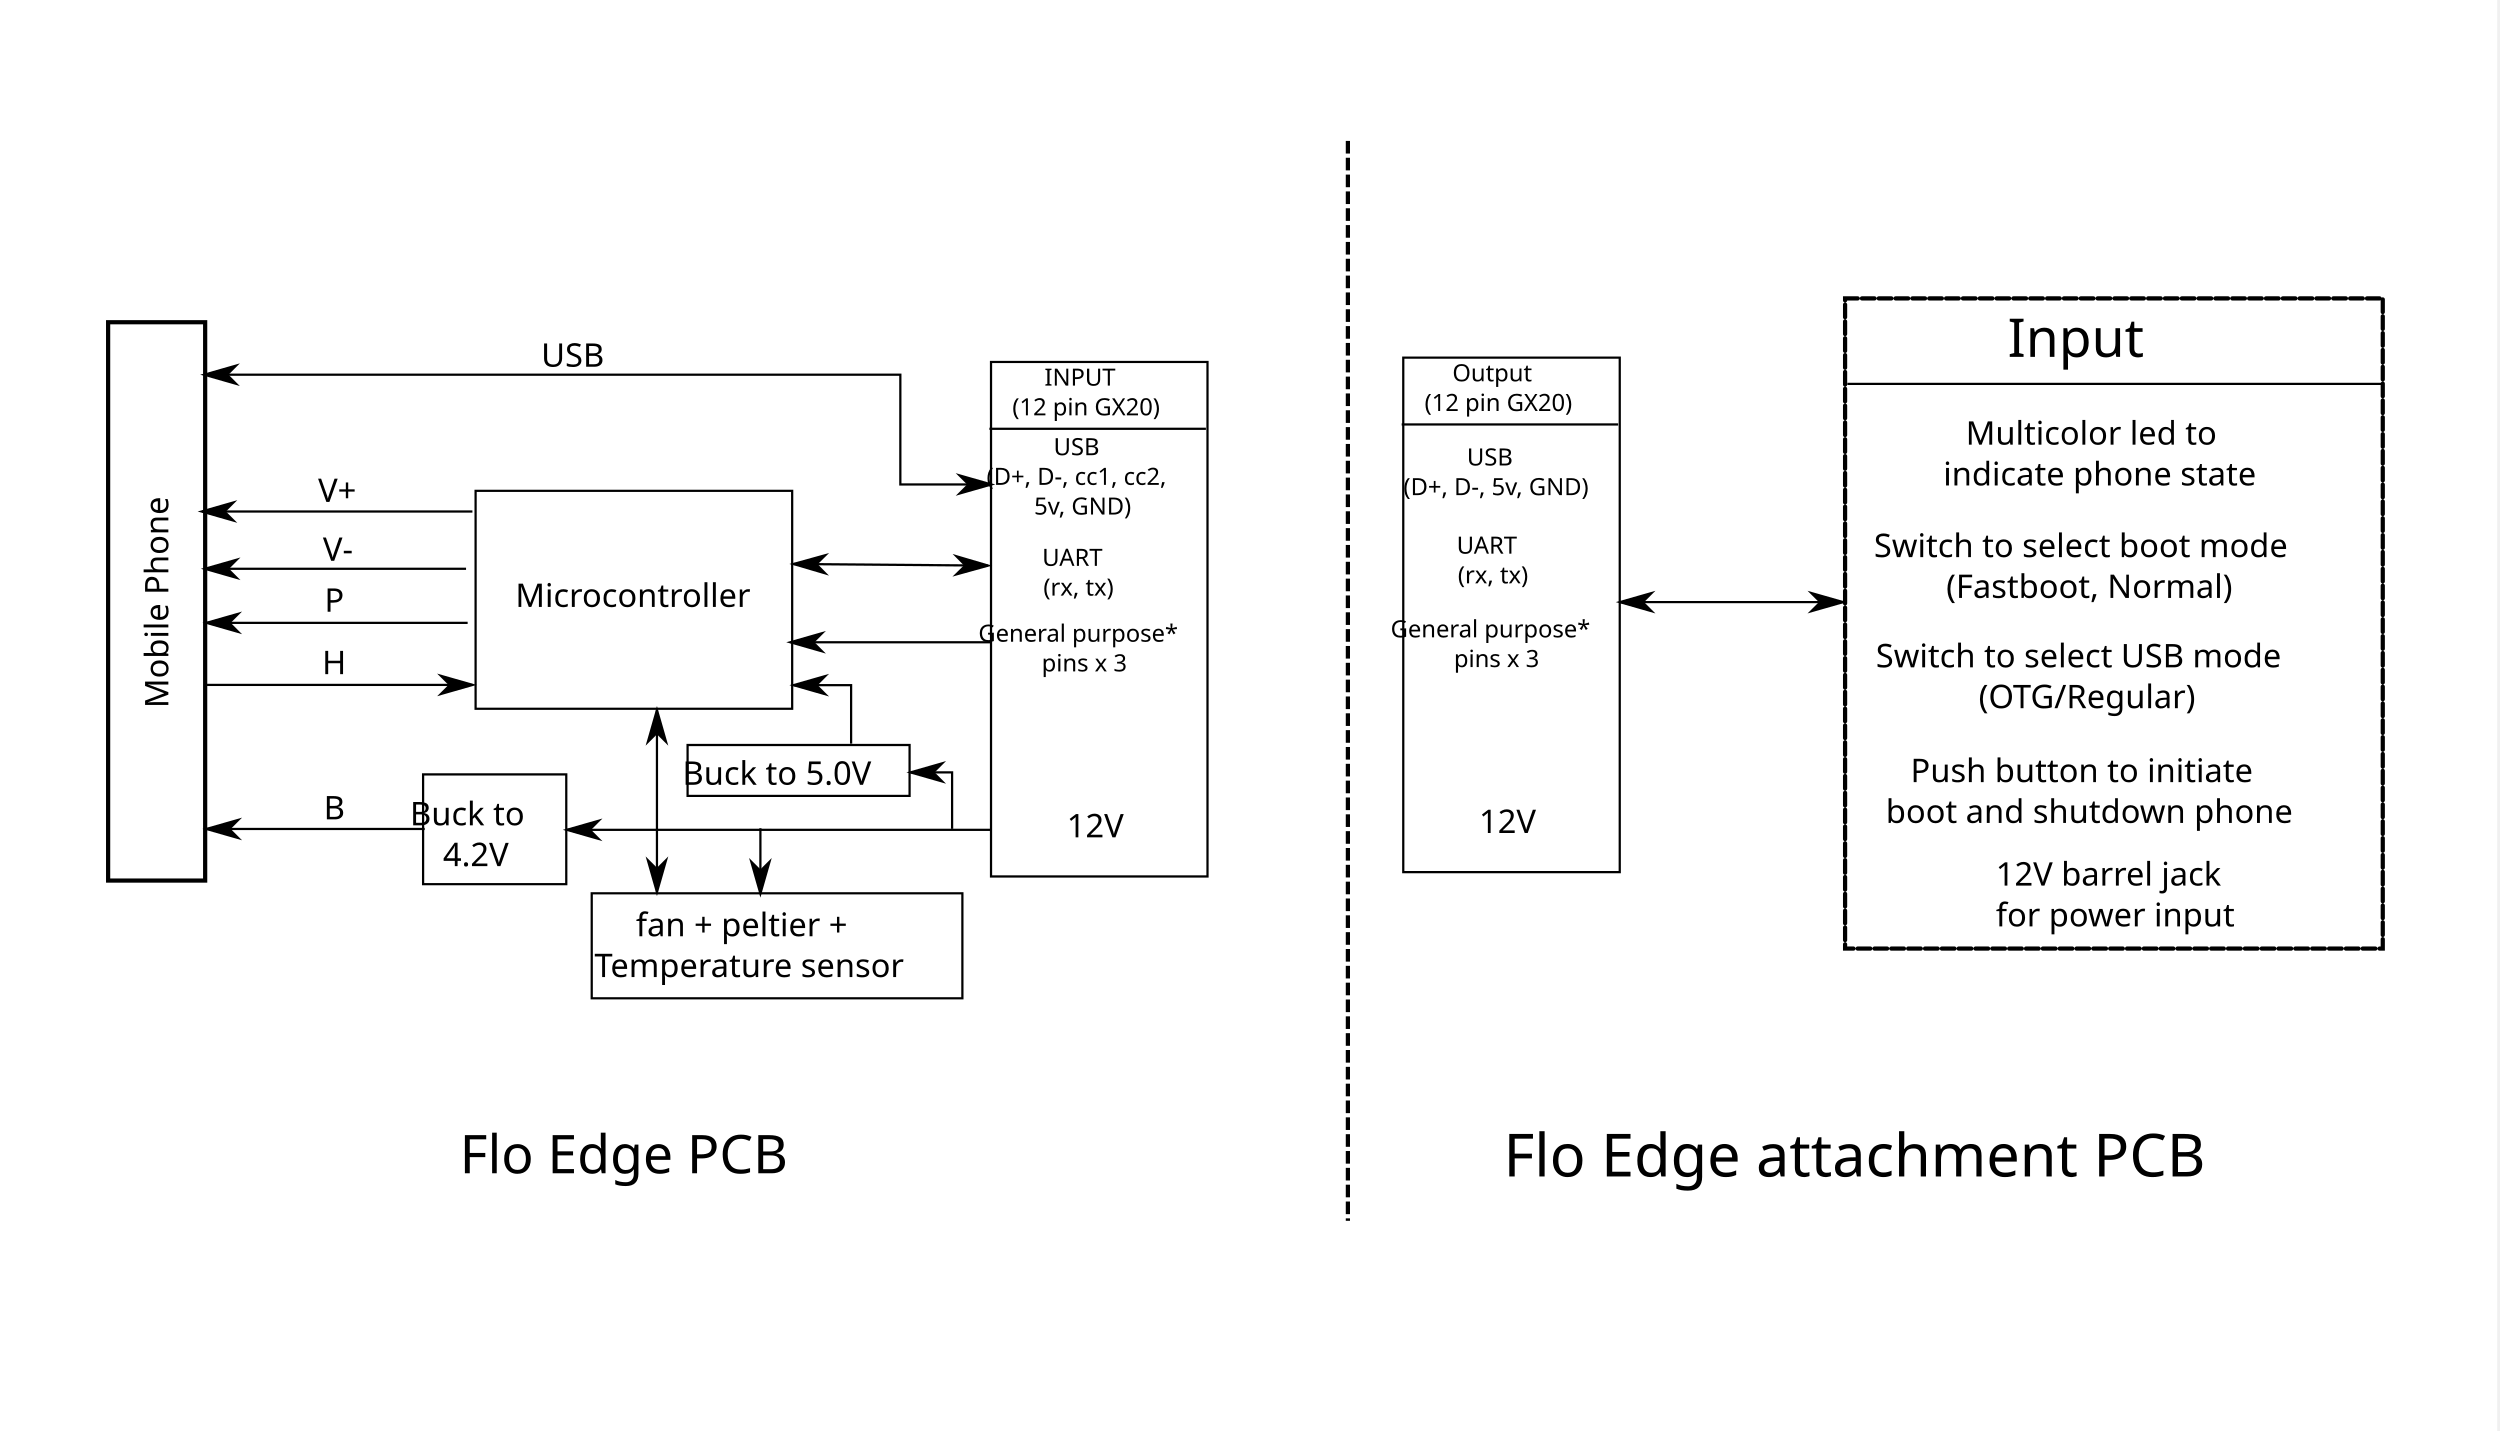
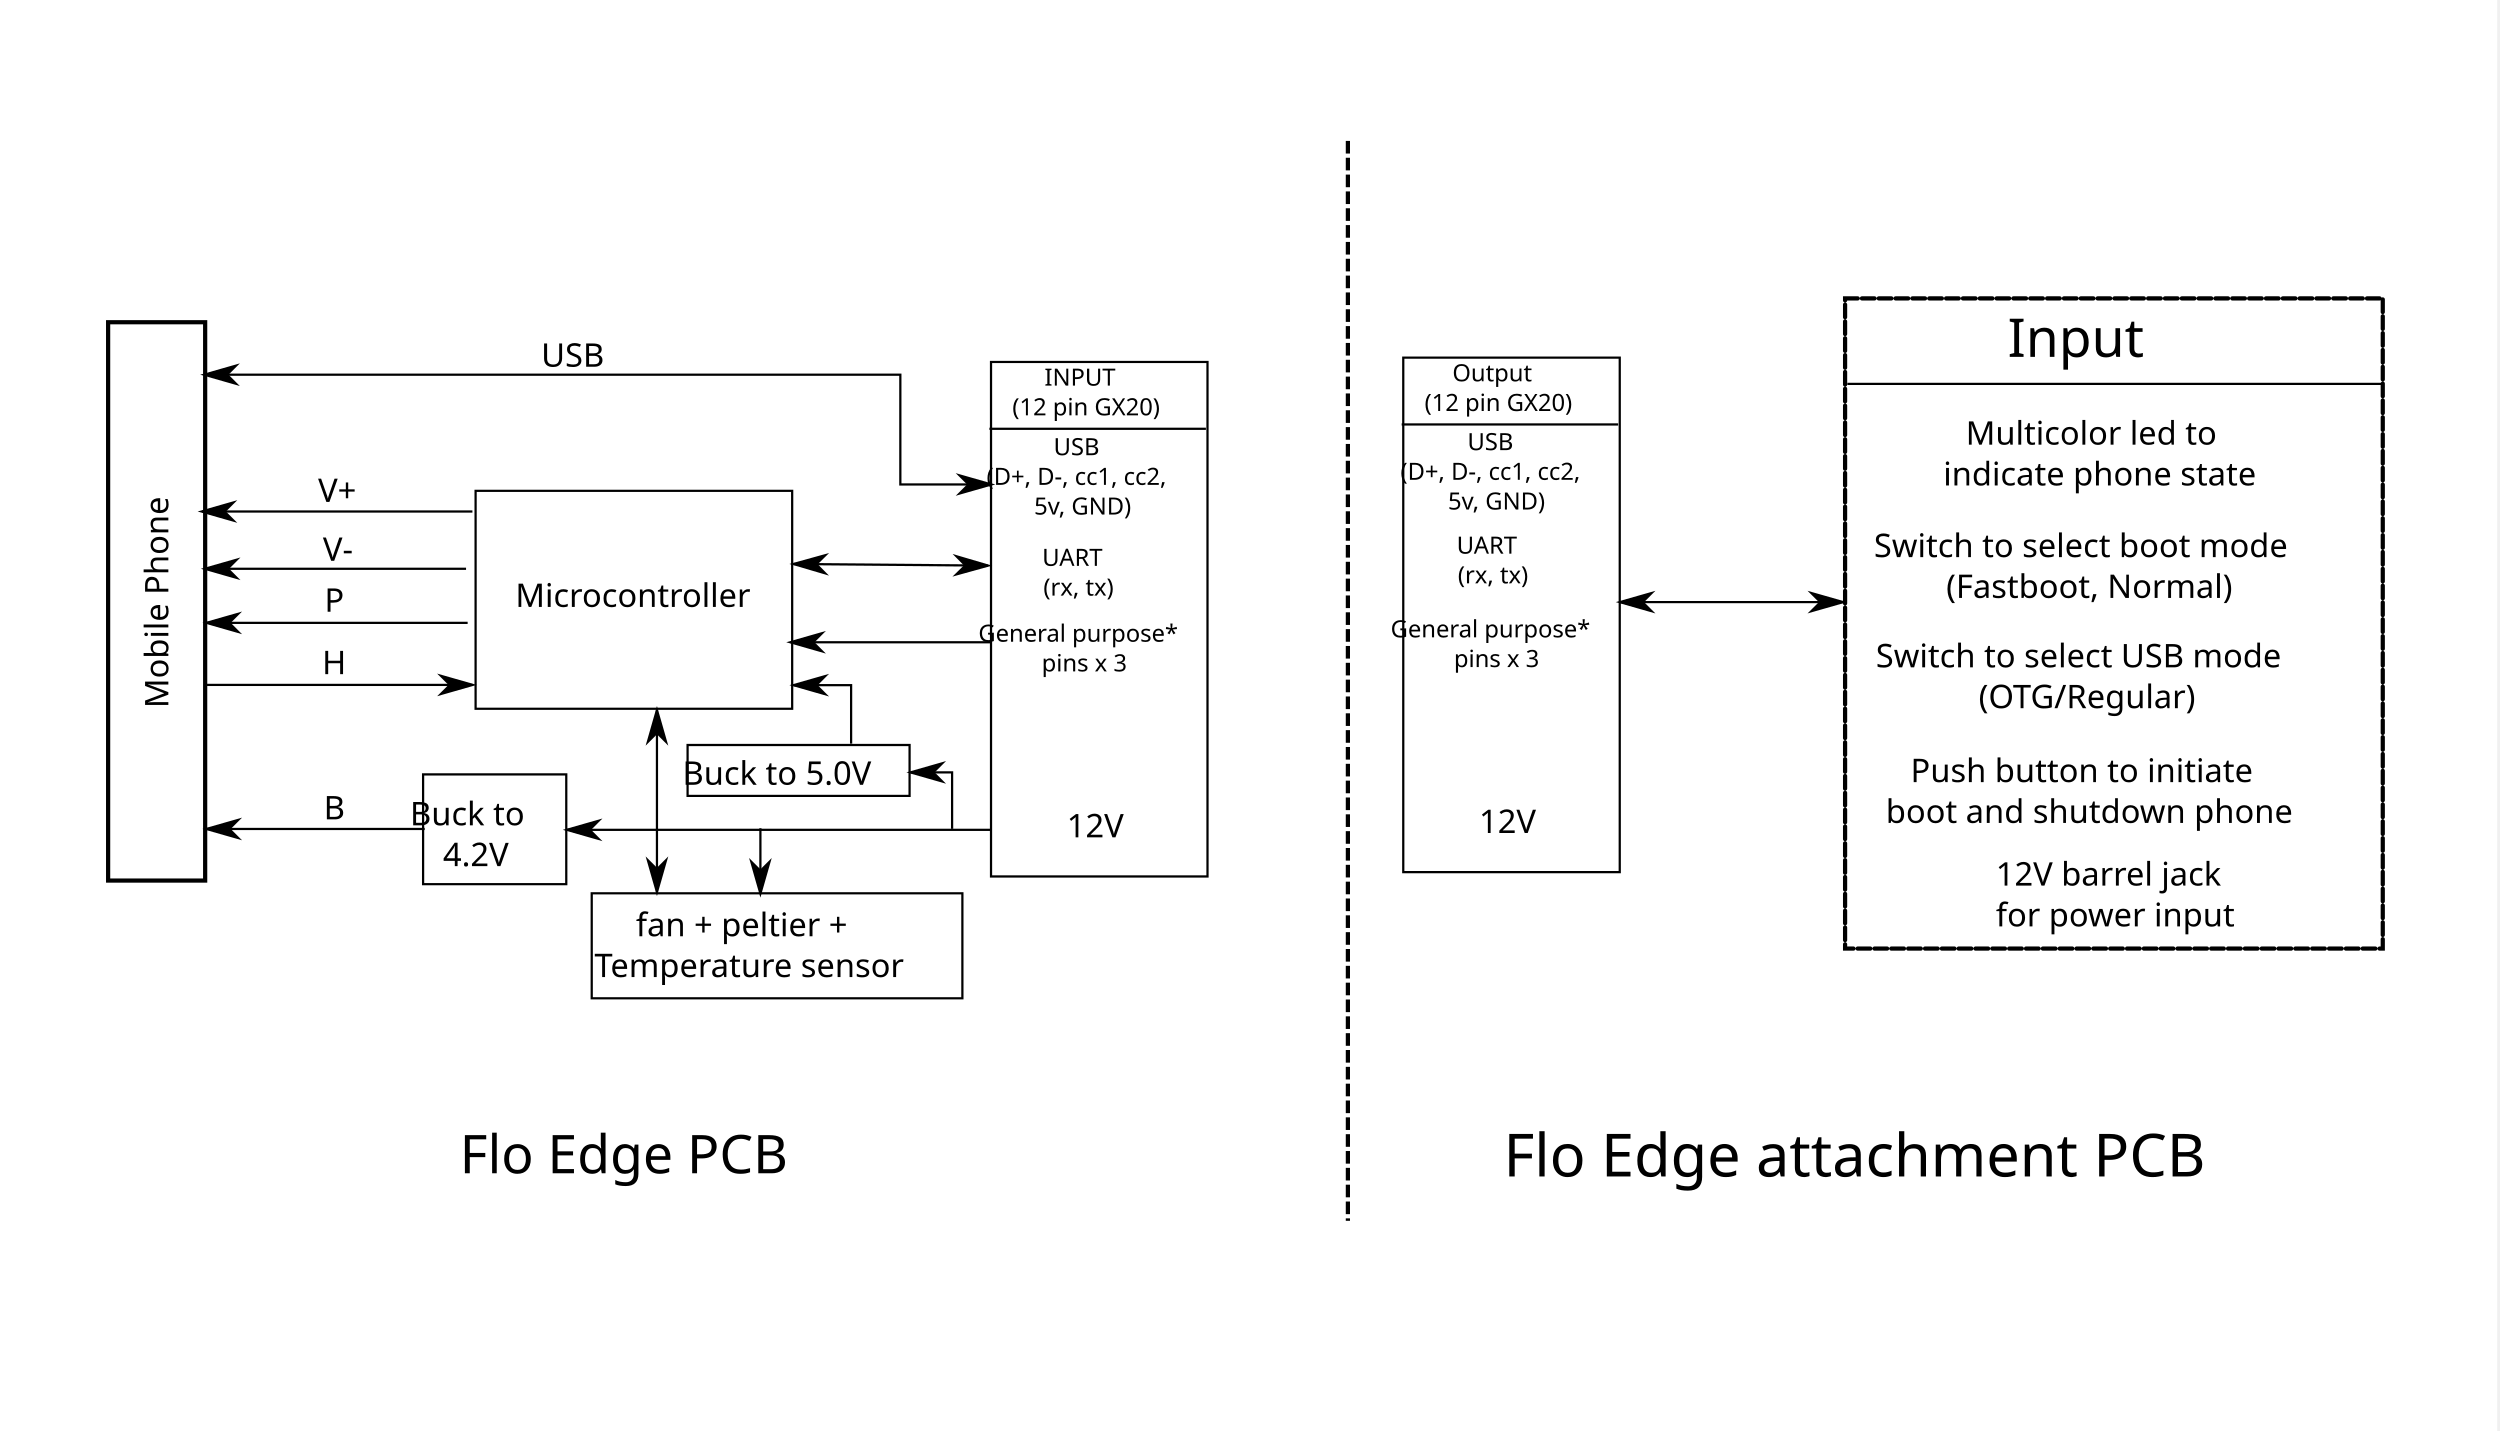
<svg xmlns="http://www.w3.org/2000/svg" width="297mm" height="170mm" viewBox="0 0 297 170" version="1.1" id="svg8">
  <defs id="defs2">
    <marker orient="auto" refY="0" refX="0" id="marker5288" style="overflow:visible">
      <path id="path5286" d="M 0,0 5,-5 -12.5,0 5,5 Z" style="fill:#000000;fill-opacity:1;fill-rule:evenodd;stroke:#000000;stroke-width:1pt;stroke-opacity:1" transform="matrix(-0.8,0,0,-0.8,-10,0)" />
    </marker>
    <marker style="overflow:visible" id="marker4830" refX="0" refY="0" orient="auto">
      <path transform="matrix(-0.8,0,0,-0.8,-10,0)" style="fill:#000000;fill-opacity:1;fill-rule:evenodd;stroke:#000000;stroke-width:1pt;stroke-opacity:1" d="M 0,0 5,-5 -12.5,0 5,5 Z" id="path4828" />
    </marker>
    <marker orient="auto" refY="0" refX="0" id="marker2820" style="overflow:visible">
      <path id="path2818" d="M 0,0 5,-5 -12.5,0 5,5 Z" style="fill:#000000;fill-opacity:1;fill-rule:evenodd;stroke:#000000;stroke-width:1pt;stroke-opacity:1" transform="matrix(-0.8,0,0,-0.8,-10,0)" />
    </marker>
    <marker style="overflow:visible" id="marker7310" refX="0" refY="0" orient="auto">
      <path transform="matrix(-0.8,0,0,-0.8,-10,0)" style="fill:#000000;fill-opacity:1;fill-rule:evenodd;stroke:#000000;stroke-width:1pt;stroke-opacity:1" d="M 0,0 5,-5 -12.5,0 5,5 Z" id="path7308" />
    </marker>
    <marker style="overflow:visible" id="marker1820" refX="0" refY="0" orient="auto">
      <path transform="matrix(-0.8,0,0,-0.8,-10,0)" style="fill:#000000;fill-opacity:1;fill-rule:evenodd;stroke:#000000;stroke-width:1pt;stroke-opacity:1" d="M 0,0 5,-5 -12.5,0 5,5 Z" id="path1818" />
    </marker>
    <marker style="overflow:visible" id="marker1642" refX="0" refY="0" orient="auto">
      <path transform="matrix(-0.8,0,0,-0.8,-10,0)" style="fill:#000000;fill-opacity:1;fill-rule:evenodd;stroke:#000000;stroke-width:1pt;stroke-opacity:1" d="M 0,0 5,-5 -12.5,0 5,5 Z" id="path1640" />
    </marker>
    <marker orient="auto" refY="0" refX="0" id="marker1464" style="overflow:visible">
      <path id="path1204" d="M 0,0 5,-5 -12.5,0 5,5 Z" style="fill:#000000;fill-opacity:1;fill-rule:evenodd;stroke:#000000;stroke-width:1pt;stroke-opacity:1" transform="matrix(-0.8,0,0,-0.8,-10,0)" />
    </marker>
    <marker style="overflow:visible" id="marker13485" refX="0" refY="0" orient="auto">
      <path transform="matrix(-0.8,0,0,-0.8,-10,0)" style="fill:#000000;fill-opacity:1;fill-rule:evenodd;stroke:#000000;stroke-width:1pt;stroke-opacity:1" d="M 0,0 5,-5 -12.5,0 5,5 Z" id="path13483" />
    </marker>
    <marker orient="auto" refY="0" refX="0" id="marker8272" style="overflow:visible">
      <path id="path8270" d="M 0,0 5,-5 -12.5,0 5,5 Z" style="fill:#000000;fill-opacity:1;fill-rule:evenodd;stroke:#000000;stroke-width:1pt;stroke-opacity:1" transform="matrix(0.8,0,0,0.8,10,0)" />
    </marker>
    <marker orient="auto" refY="0" refX="0" id="marker7032" style="overflow:visible">
      <path id="path7030" d="M 0,0 5,-5 -12.5,0 5,5 Z" style="fill:#000000;fill-opacity:1;fill-rule:evenodd;stroke:#000000;stroke-width:1pt;stroke-opacity:1" transform="matrix(-0.8,0,0,-0.8,-10,0)" />
    </marker>
    <marker style="overflow:visible" id="marker6848" refX="0" refY="0" orient="auto">
      <path transform="matrix(0.8,0,0,0.8,10,0)" style="fill:#000000;fill-opacity:1;fill-rule:evenodd;stroke:#000000;stroke-width:1pt;stroke-opacity:1" d="M 0,0 5,-5 -12.5,0 5,5 Z" id="path6846" />
    </marker>
    <marker style="overflow:visible" id="marker4317" refX="0" refY="0" orient="auto">
      <path transform="matrix(0.8,0,0,0.8,10,0)" style="fill:#000000;fill-opacity:1;fill-rule:evenodd;stroke:#000000;stroke-width:1pt;stroke-opacity:1" d="M 0,0 5,-5 -12.5,0 5,5 Z" id="path4315" />
    </marker>
    <marker orient="auto" refY="0" refX="0" id="marker4023" style="overflow:visible">
      <path id="path4021" d="M 0,0 5,-5 -12.5,0 5,5 Z" style="fill:#000000;fill-opacity:1;fill-rule:evenodd;stroke:#000000;stroke-width:1pt;stroke-opacity:1" transform="matrix(-0.8,0,0,-0.8,-10,0)" />
    </marker>
    <marker orient="auto" refY="0" refX="0" id="marker2481" style="overflow:visible">
      <path id="path2479" d="M 0,0 5,-5 -12.5,0 5,5 Z" style="fill:#000000;fill-opacity:1;fill-rule:evenodd;stroke:#000000;stroke-width:1pt;stroke-opacity:1" transform="matrix(-0.8,0,0,-0.8,-10,0)" />
    </marker>
    <marker style="overflow:visible" id="marker2369" refX="0" refY="0" orient="auto">
      <path transform="matrix(0.8,0,0,0.8,10,0)" style="fill:#000000;fill-opacity:1;fill-rule:evenodd;stroke:#000000;stroke-width:1pt;stroke-opacity:1" d="M 0,0 5,-5 -12.5,0 5,5 Z" id="path2367" />
    </marker>
    <marker orient="auto" refY="0" refX="0" id="marker1657" style="overflow:visible">
      <path id="path1655" d="M 0,0 5,-5 -12.5,0 5,5 Z" style="fill:#000000;fill-opacity:1;fill-rule:evenodd;stroke:#000000;stroke-width:1pt;stroke-opacity:1" transform="matrix(-0.8,0,0,-0.8,-10,0)" />
    </marker>
    <marker style="overflow:visible" id="marker1573" refX="0" refY="0" orient="auto">
      <path transform="matrix(-0.8,0,0,-0.8,-10,0)" style="fill:#000000;fill-opacity:1;fill-rule:evenodd;stroke:#000000;stroke-width:1pt;stroke-opacity:1" d="M 0,0 5,-5 -12.5,0 5,5 Z" id="path1571" />
    </marker>
    <marker orient="auto" refY="0" refX="0" id="marker1497" style="overflow:visible">
      <path id="path1495" d="M 0,0 5,-5 -12.5,0 5,5 Z" style="fill:#000000;fill-opacity:1;fill-rule:evenodd;stroke:#000000;stroke-width:1pt;stroke-opacity:1" transform="matrix(0.8,0,0,0.8,10,0)" />
    </marker>
    <marker orient="auto" refY="0" refX="0" id="marker1409" style="overflow:visible">
      <path id="path1407" d="M 0,0 5,-5 -12.5,0 5,5 Z" style="fill:#000000;fill-opacity:1;fill-rule:evenodd;stroke:#000000;stroke-width:1pt;stroke-opacity:1" transform="matrix(-0.8,0,0,-0.8,-10,0)" />
    </marker>
    <marker style="overflow:visible" id="marker1347" refX="0" refY="0" orient="auto">
      <path transform="matrix(0.8,0,0,0.8,10,0)" style="fill:#000000;fill-opacity:1;fill-rule:evenodd;stroke:#000000;stroke-width:1pt;stroke-opacity:1" d="M 0,0 5,-5 -12.5,0 5,5 Z" id="path1345" />
    </marker>
    <marker orient="auto" refY="0" refX="0" id="marker1295" style="overflow:visible">
      <path id="path1293" d="M 0,0 5,-5 -12.5,0 5,5 Z" style="fill:#000000;fill-opacity:1;fill-rule:evenodd;stroke:#000000;stroke-width:1pt;stroke-opacity:1" transform="matrix(0.8,0,0,0.8,10,0)" />
    </marker>
    <marker style="overflow:visible" id="marker1249" refX="0" refY="0" orient="auto">
      <path transform="matrix(0.8,0,0,0.8,10,0)" style="fill:#000000;fill-opacity:1;fill-rule:evenodd;stroke:#000000;stroke-width:1pt;stroke-opacity:1" d="M 0,0 5,-5 -12.5,0 5,5 Z" id="path1247" />
    </marker>
    <marker style="overflow:visible" id="marker1209" refX="0" refY="0" orient="auto">
      <path transform="matrix(-0.8,0,0,-0.8,-10,0)" style="fill:#000000;fill-opacity:1;fill-rule:evenodd;stroke:#000000;stroke-width:1pt;stroke-opacity:1" d="M 0,0 5,-5 -12.5,0 5,5 Z" id="path1207" />
    </marker>
    <marker style="overflow:visible" id="marker4317-4" refX="0" refY="0" orient="auto">
      <path transform="matrix(0.8,0,0,0.8,10,0)" style="fill:#000000;fill-opacity:1;fill-rule:evenodd;stroke:#000000;stroke-width:1pt;stroke-opacity:1" d="M 0,0 5,-5 -12.5,0 5,5 Z" id="path4315-4" />
    </marker>
    <marker style="overflow:visible" id="marker4471-9" refX="0" refY="0" orient="auto">
      <path transform="matrix(-0.8,0,0,-0.8,-10,0)" style="fill:#000000;fill-opacity:1;fill-rule:evenodd;stroke:#000000;stroke-width:1pt;stroke-opacity:1" d="M 0,0 5,-5 -12.5,0 5,5 Z" id="path4469-9" />
    </marker>
  </defs>
  <g id="layer1" transform="translate(0,-127)">
    <rect style="fill:#ffffff;fill-opacity:1;stroke:none;stroke-width:0.5;stroke-linecap:round;stroke-miterlimit:4;stroke-dasharray:1.5, 0.5;stroke-dashoffset:0;stroke-opacity:1" id="rect1309" width="296.669" height="170.518" x="0" y="126.482" />
    <text xml:space="preserve" style="font-style:normal;font-variant:normal;font-weight:normal;font-stretch:normal;font-size:3.881px;line-height:1.25;font-family:sans-serif;-inkscape-font-specification:sans-serif;letter-spacing:0px;word-spacing:0px;fill:#000000;fill-opacity:1;stroke:none;stroke-width:0.265" x="-211.117" y="20" id="text817" transform="rotate(-90)">
      <tspan id="tspan815" x="-211.117" y="20" style="font-style:normal;font-variant:normal;font-weight:normal;font-stretch:normal;font-family:sans-serif;-inkscape-font-specification:sans-serif;stroke-width:0.265">Mobile Phone</tspan>
    </text>
    <text xml:space="preserve" style="font-style:normal;font-variant:normal;font-weight:normal;font-stretch:normal;font-size:3.881px;line-height:1.25;font-family:sans-serif;-inkscape-font-specification:sans-serif;letter-spacing:0px;word-spacing:0px;fill:#000000;fill-opacity:1;stroke:none;stroke-width:0.265" x="61.226" y="199.106" id="text821">
      <tspan id="tspan819" x="61.226" y="199.106" style="font-style:normal;font-variant:normal;font-weight:normal;font-stretch:normal;font-family:sans-serif;-inkscape-font-specification:sans-serif;stroke-width:0.265">Microcontroller</tspan>
    </text>
    <text xml:space="preserve" style="font-style:normal;font-variant:normal;font-weight:normal;font-stretch:normal;font-size:3.881px;line-height:1.25;font-family:sans-serif;-inkscape-font-specification:sans-serif;text-align:center;letter-spacing:0px;word-spacing:0px;text-anchor:middle;fill:#000000;fill-opacity:1;stroke:none;stroke-width:0.265" x="59.05" y="225.048" id="text831">
      <tspan id="tspan829" x="59.05" y="225.048" style="font-style:normal;font-variant:normal;font-weight:normal;font-stretch:normal;font-family:sans-serif;-inkscape-font-specification:sans-serif;text-align:center;text-anchor:middle;stroke-width:0.265">Buck to</tspan>
      <tspan x="59.05" y="229.898" style="font-style:normal;font-variant:normal;font-weight:normal;font-stretch:normal;font-family:sans-serif;-inkscape-font-specification:sans-serif;text-align:center;text-anchor:middle;stroke-width:0.265" id="tspan833">4.2V</tspan>
    </text>
    <text xml:space="preserve" style="font-style:normal;font-variant:normal;font-weight:normal;font-stretch:normal;font-size:3.881px;line-height:1.25;font-family:sans-serif;-inkscape-font-specification:sans-serif;letter-spacing:0px;word-spacing:0px;fill:#000000;fill-opacity:1;stroke:none;stroke-width:0.265" x="64.293" y="170.569" id="text837">
      <tspan id="tspan835" x="64.293" y="170.569" style="font-style:normal;font-variant:normal;font-weight:normal;font-stretch:normal;font-family:sans-serif;-inkscape-font-specification:sans-serif;stroke-width:0.265">USB</tspan>
    </text>
    <text xml:space="preserve" style="font-style:normal;font-variant:normal;font-weight:normal;font-stretch:normal;font-size:3.881px;line-height:1.25;font-family:sans-serif;-inkscape-font-specification:sans-serif;letter-spacing:0px;word-spacing:0px;fill:#000000;fill-opacity:1;stroke:none;stroke-width:0.265" x="37.791" y="186.633" id="text841">
      <tspan id="tspan839" x="37.791" y="186.633" style="font-style:normal;font-variant:normal;font-weight:normal;font-stretch:normal;font-family:sans-serif;-inkscape-font-specification:sans-serif;stroke-width:0.265">V+</tspan>
    </text>
    <text xml:space="preserve" style="font-style:normal;font-variant:normal;font-weight:normal;font-stretch:normal;font-size:3.881px;line-height:1.25;font-family:sans-serif;-inkscape-font-specification:sans-serif;letter-spacing:0px;word-spacing:0px;fill:#000000;fill-opacity:1;stroke:none;stroke-width:0.265" x="38.358" y="193.626" id="text845">
      <tspan id="tspan843" x="38.358" y="193.626" style="font-style:normal;font-variant:normal;font-weight:normal;font-stretch:normal;font-family:sans-serif;-inkscape-font-specification:sans-serif;stroke-width:0.265">V-</tspan>
    </text>
    <text xml:space="preserve" style="font-style:normal;font-variant:normal;font-weight:normal;font-stretch:normal;font-size:3.881px;line-height:1.25;font-family:sans-serif;-inkscape-font-specification:sans-serif;letter-spacing:0px;word-spacing:0px;fill:#000000;fill-opacity:1;stroke:none;stroke-width:0.265" x="38.547" y="199.673" id="text849">
      <tspan id="tspan847" x="38.547" y="199.673" style="font-style:normal;font-variant:normal;font-weight:normal;font-stretch:normal;font-family:sans-serif;-inkscape-font-specification:sans-serif;stroke-width:0.265">P</tspan>
    </text>
    <text xml:space="preserve" style="font-style:normal;font-variant:normal;font-weight:normal;font-stretch:normal;font-size:3.881px;line-height:1.25;font-family:sans-serif;-inkscape-font-specification:sans-serif;letter-spacing:0px;word-spacing:0px;fill:#000000;fill-opacity:1;stroke:none;stroke-width:0.265" x="38.27" y="207.09" id="text853">
      <tspan id="tspan851" x="38.27" y="207.09" style="font-style:normal;font-variant:normal;font-weight:normal;font-stretch:normal;font-family:sans-serif;-inkscape-font-specification:sans-serif;stroke-width:0.265">H</tspan>
    </text>
    <text xml:space="preserve" style="font-style:normal;font-variant:normal;font-weight:normal;font-stretch:normal;font-size:3.881px;line-height:1.25;font-family:sans-serif;-inkscape-font-specification:sans-serif;letter-spacing:0px;word-spacing:0px;fill:#000000;fill-opacity:1;stroke:none;stroke-width:0.265" x="38.457" y="224.338" id="text857">
      <tspan id="tspan855" x="38.457" y="224.338" style="font-style:normal;font-variant:normal;font-weight:normal;font-stretch:normal;font-family:sans-serif;-inkscape-font-specification:sans-serif;stroke-width:0.265">B</tspan>
    </text>
    <rect style="fill:none;fill-opacity:1;stroke:#000000;stroke-width:0.5;stroke-linecap:round;stroke-miterlimit:4;stroke-dasharray:none;stroke-dashoffset:0;stroke-opacity:1" id="rect859" width="11.528" height="66.335" x="12.845" y="165.278" />
    <rect style="fill:none;fill-opacity:1;stroke:#000000;stroke-width:0.265;stroke-linecap:round;stroke-miterlimit:4;stroke-dasharray:none;stroke-dashoffset:0;stroke-opacity:1" id="rect1179" width="37.609" height="25.891" x="56.501" y="185.31" />
    <path style="fill:none;stroke:#000000;stroke-width:0.265px;stroke-linecap:butt;stroke-linejoin:miter;stroke-opacity:1;marker-start:url(#marker1347)" d="M 23.995,187.767 H 56.123" id="path1181" />
    <path style="fill:none;stroke:#000000;stroke-width:0.265px;stroke-linecap:butt;stroke-linejoin:miter;stroke-opacity:1;marker-start:url(#marker1295)" d="M 24.373,194.571 H 55.367" id="path1183" />
    <path style="fill:none;stroke:#000000;stroke-width:0.265px;stroke-linecap:butt;stroke-linejoin:miter;stroke-opacity:1;marker-start:url(#marker1249)" d="M 24.562,200.996 H 55.556" id="path1185" />
    <path style="fill:none;stroke:#000000;stroke-width:0.265px;stroke-linecap:butt;stroke-linejoin:miter;stroke-opacity:1;marker-end:url(#marker1209)" d="M 24.562,208.367 H 56.123" id="path1187" />
    <rect style="fill:none;fill-opacity:1;stroke:#000000;stroke-width:0.265;stroke-linecap:round;stroke-miterlimit:4;stroke-dasharray:none;stroke-dashoffset:0;stroke-opacity:1" id="rect1397" width="17.009" height="13.04" x="50.264" y="219" />
    <path style="fill:none;stroke:#000000;stroke-width:0.265px;stroke-linecap:butt;stroke-linejoin:miter;stroke-opacity:1;marker-end:url(#marker1409)" d="M 50.453,225.481 H 24.562" id="path1399" />
    <text xml:space="preserve" style="font-style:normal;font-variant:normal;font-weight:normal;font-stretch:normal;font-size:2.822px;line-height:1.25;font-family:sans-serif;-inkscape-font-specification:sans-serif;text-align:center;letter-spacing:0px;word-spacing:0px;text-anchor:middle;fill:#000000;fill-opacity:1;stroke:none;stroke-width:0.265" x="130.656" y="203.236" id="text1467">
      <tspan x="130.656" y="203.236" style="font-size:2.822px;text-align:center;text-anchor:middle;stroke-width:0.265" id="tspan1469">General purpose*</tspan>
      <tspan x="130.656" y="206.763" style="font-size:2.822px;text-align:center;text-anchor:middle;stroke-width:0.265" id="tspan4598">pins x 3</tspan>
    </text>
    <text xml:space="preserve" style="font-style:normal;font-variant:normal;font-weight:normal;font-stretch:normal;font-size:2.822px;line-height:1.25;font-family:sans-serif;-inkscape-font-specification:sans-serif;text-align:center;letter-spacing:0px;word-spacing:0px;text-anchor:middle;fill:#000000;fill-opacity:1;stroke:none;stroke-width:0.265" x="130.453" y="181.076" id="text1473">
      <tspan id="tspan1471" x="130.453" y="181.076" style="font-size:2.822px;text-align:center;text-anchor:middle;stroke-width:0.265">USB</tspan>
      <tspan x="130.453" y="184.604" style="font-size:2.822px;text-align:center;text-anchor:middle;stroke-width:0.265" id="tspan4590">(D+, D-, cc1, cc2,</tspan>
      <tspan x="130.453" y="188.131" style="font-size:2.822px;text-align:center;text-anchor:middle;stroke-width:0.265" id="tspan2378">5v, GND)</tspan>
    </text>
    <text xml:space="preserve" style="font-style:normal;font-variant:normal;font-weight:normal;font-stretch:normal;font-size:3.881px;line-height:1.25;font-family:sans-serif;-inkscape-font-specification:sans-serif;letter-spacing:0px;word-spacing:0px;fill:#000000;fill-opacity:1;stroke:none;stroke-width:0.265" x="126.734" y="226.476" id="text1477">
      <tspan id="tspan1475" x="126.734" y="226.476" style="stroke-width:0.265">12V</tspan>
    </text>
    <rect style="fill:none;fill-opacity:1;stroke:#000000;stroke-width:0.265;stroke-linecap:round;stroke-miterlimit:4;stroke-dasharray:none;stroke-dashoffset:0;stroke-opacity:1" id="rect1479" width="25.718" height="61.124" x="117.733" y="170.002" />
    <text xml:space="preserve" style="font-style:normal;font-variant:normal;font-weight:normal;font-stretch:normal;font-size:2.822px;line-height:1.25;font-family:sans-serif;-inkscape-font-specification:sans-serif;text-align:center;letter-spacing:0px;word-spacing:0px;text-anchor:middle;fill:#000000;fill-opacity:1;stroke:none;stroke-width:0.265" x="130.867" y="172.814" id="text1483">
      <tspan id="tspan1481" x="130.867" y="172.814" style="font-size:2.822px;text-align:center;text-anchor:middle;stroke-width:0.265">INPUT</tspan>
      <tspan x="130.867" y="176.342" style="font-size:2.822px;text-align:center;text-anchor:middle;stroke-width:0.265" id="tspan5098">(12 pin GX20)</tspan>
    </text>
    <path style="fill:none;stroke:#000000;stroke-width:0.265px;stroke-linecap:butt;stroke-linejoin:miter;stroke-opacity:1" d="m 117.544,177.94 h 25.718" id="path1485" />
    <path style="fill:none;stroke:#000000;stroke-width:0.265px;stroke-linecap:butt;stroke-linejoin:miter;stroke-opacity:1;marker-start:url(#marker1497);marker-end:url(#marker1573)" d="m 117.733,184.554 h -10.772 v -13.04 l -82.662,0" id="path1487" />
    <path style="fill:none;stroke:#000000;stroke-width:0.265px;stroke-linecap:butt;stroke-linejoin:miter;stroke-opacity:1;marker-end:url(#marker1657)" d="M 117.733,203.301 H 93.921" id="path1647" />
    <text xml:space="preserve" style="font-style:normal;font-variant:normal;font-weight:normal;font-stretch:normal;font-size:2.822px;line-height:1.25;font-family:sans-serif;-inkscape-font-specification:sans-serif;text-align:center;letter-spacing:0px;word-spacing:0px;text-anchor:middle;fill:#000000;fill-opacity:1;stroke:none;stroke-width:0.265" x="129.963" y="194.225" id="text2357">
      <tspan id="tspan2355" x="129.963" y="194.225" style="font-size:2.822px;text-align:center;text-anchor:middle;stroke-width:0.265">UART</tspan>
      <tspan x="129.963" y="197.753" style="font-size:2.822px;text-align:center;text-anchor:middle;stroke-width:0.265" id="tspan4592">(rx, tx)</tspan>
    </text>
    <path style="fill:none;stroke:#000000;stroke-width:0.265px;stroke-linecap:butt;stroke-linejoin:miter;stroke-opacity:1;marker-start:url(#marker2369);marker-end:url(#marker2481)" d="m 94.299,194.004 23.057,0.189 v 0" id="path2359" />
    <text xml:space="preserve" style="font-style:normal;font-variant:normal;font-weight:normal;font-stretch:normal;font-size:3.881px;line-height:1.25;font-family:sans-serif;-inkscape-font-specification:sans-serif;text-align:center;letter-spacing:0px;word-spacing:0px;text-anchor:middle;fill:#000000;fill-opacity:1;stroke:none;stroke-width:0.265" x="91.53" y="238.227" id="text5372">
      <tspan id="tspan5370" x="92.147" y="238.227" style="text-align:center;text-anchor:middle;stroke-width:0.265">fan + peltier + </tspan>
      <tspan x="91.53" y="243.078" style="text-align:center;text-anchor:middle;stroke-width:0.265" id="tspan6838">Temperature sensor</tspan>
    </text>
    <rect style="fill:none;fill-opacity:1;stroke:#000000;stroke-width:0.265;stroke-linecap:round;stroke-miterlimit:4;stroke-dasharray:none;stroke-dashoffset:0;stroke-opacity:1" id="rect5374" width="44.034" height="12.473" x="70.297" y="233.124" />
    <path style="fill:none;stroke:#000000;stroke-width:0.265px;stroke-linecap:butt;stroke-linejoin:miter;stroke-opacity:1;marker-start:url(#marker6848);marker-end:url(#marker7032)" d="m 78.046,211.391 v 21.545" id="path6834" />
    <text xml:space="preserve" style="font-style:normal;font-variant:normal;font-weight:normal;font-stretch:normal;font-size:3.881px;line-height:1.25;font-family:sans-serif;-inkscape-font-specification:sans-serif;text-align:center;letter-spacing:0px;word-spacing:0px;text-anchor:middle;fill:#000000;fill-opacity:1;stroke:none;stroke-width:0.265" x="94.817" y="220.229" id="text831-9-6">
      <tspan x="94.817" y="220.229" style="font-style:normal;font-variant:normal;font-weight:normal;font-stretch:normal;font-family:sans-serif;-inkscape-font-specification:sans-serif;text-align:center;text-anchor:middle;stroke-width:0.265" id="tspan833-2-5">Buck to 5.0V</tspan>
    </text>
    <rect style="fill:none;fill-opacity:1;stroke:#000000;stroke-width:0.265;stroke-linecap:round;stroke-miterlimit:4;stroke-dasharray:none;stroke-dashoffset:0;stroke-opacity:1" id="rect1397-5-0" width="26.373" height="6.048" x="81.685" y="215.504" />
    <path style="fill:none;stroke:#000000;stroke-width:0.265px;stroke-linecap:butt;stroke-linejoin:miter;stroke-opacity:1;marker-end:url(#marker1820)" d="M 117.74,225.584 H 67.374" id="path1810" />
    <path style="fill:none;stroke:#000000;stroke-width:0.265px;stroke-linecap:butt;stroke-linejoin:miter;stroke-opacity:1;marker-end:url(#marker7310)" d="m 90.336,225.395 v 7.727" id="path7300" />
    <path style="fill:none;stroke:#000000;stroke-width:0.265;stroke-linecap:butt;stroke-linejoin:miter;stroke-miterlimit:4;stroke-dasharray:none;stroke-opacity:1;marker-end:url(#marker2820)" d="m 101.112,215.346 v -6.949 h -6.815" id="path2810" />
    <path style="fill:none;stroke:#000000;stroke-width:0.265px;stroke-linecap:butt;stroke-linejoin:miter;stroke-opacity:1;marker-end:url(#marker4830)" d="m 113.109,225.468 v -6.709 h -4.914" id="path4916" />
    <path style="fill:none;stroke:#000000;stroke-width:0.5;stroke-linecap:butt;stroke-linejoin:miter;stroke-miterlimit:4;stroke-dasharray:1.5, 0.5;stroke-dashoffset:0;stroke-opacity:1" d="M 160.129,143.741 V 272.031" id="path5100" />
    <text xml:space="preserve" style="font-style:normal;font-variant:normal;font-weight:normal;font-stretch:normal;font-size:2.822px;line-height:1.25;font-family:sans-serif;-inkscape-font-specification:sans-serif;text-align:center;letter-spacing:0px;word-spacing:0px;text-anchor:middle;fill:#000000;fill-opacity:1;stroke:none;stroke-width:0.265" x="179.63" y="202.721" id="text1467-3">
      <tspan x="179.63" y="202.721" style="font-size:2.822px;text-align:center;text-anchor:middle;stroke-width:0.265" id="tspan1469-6">General purpose*</tspan>
      <tspan x="179.63" y="206.248" style="font-size:2.822px;text-align:center;text-anchor:middle;stroke-width:0.265" id="tspan4598-7">pins x 3</tspan>
    </text>
-     <text xml:space="preserve" style="font-style:normal;font-variant:normal;font-weight:normal;font-stretch:normal;font-size:2.822px;line-height:1.25;font-family:sans-serif;-inkscape-font-specification:sans-serif;text-align:center;letter-spacing:0px;word-spacing:0px;text-anchor:middle;fill:#000000;fill-opacity:1;stroke:none;stroke-width:0.265" x="179.561" y="182.298" id="text1473-5">
-       <tspan id="tspan1471-3" x="179.561" y="182.298" style="font-size:2.822px;text-align:center;text-anchor:middle;stroke-width:0.265">USB</tspan>
-       <tspan x="179.561" y="185.826" style="font-size:2.822px;text-align:center;text-anchor:middle;stroke-width:0.265" id="tspan4590-5">(D+, D-, 5v, GND)</tspan>
-     </text>
    <text xml:space="preserve" style="font-style:normal;font-variant:normal;font-weight:normal;font-stretch:normal;font-size:3.881px;line-height:1.25;font-family:sans-serif;-inkscape-font-specification:sans-serif;letter-spacing:0px;word-spacing:0px;fill:#000000;fill-opacity:1;stroke:none;stroke-width:0.265" x="175.709" y="225.961" id="text1477-6">
      <tspan id="tspan1475-2" x="175.709" y="225.961" style="stroke-width:0.265">12V</tspan>
    </text>
    <rect style="fill:none;fill-opacity:1;stroke:#000000;stroke-width:0.265;stroke-linecap:round;stroke-miterlimit:4;stroke-dasharray:none;stroke-dashoffset:0;stroke-opacity:1" id="rect1479-9" width="25.718" height="61.124" x="166.708" y="169.487" />
    <text xml:space="preserve" style="font-style:normal;font-variant:normal;font-weight:normal;font-stretch:normal;font-size:2.822px;line-height:1.25;font-family:sans-serif;-inkscape-font-specification:sans-serif;text-align:center;letter-spacing:0px;word-spacing:0px;text-anchor:middle;fill:#000000;fill-opacity:1;stroke:none;stroke-width:0.265" x="179.842" y="172.299" id="text1483-1">
      <tspan id="tspan1481-2" x="179.842" y="172.299" style="font-size:2.822px;text-align:center;text-anchor:middle;stroke-width:0.265">Output</tspan>
      <tspan x="179.842" y="175.827" style="font-size:2.822px;text-align:center;text-anchor:middle;stroke-width:0.265" id="tspan5098-7">(12 pin GX20)</tspan>
    </text>
    <path style="fill:none;stroke:#000000;stroke-width:0.265px;stroke-linecap:butt;stroke-linejoin:miter;stroke-opacity:1" d="m 166.519,177.425 h 25.718" id="path1485-0" />
    <text xml:space="preserve" style="font-style:normal;font-variant:normal;font-weight:normal;font-stretch:normal;font-size:2.822px;line-height:1.25;font-family:sans-serif;-inkscape-font-specification:sans-serif;text-align:center;letter-spacing:0px;word-spacing:0px;text-anchor:middle;fill:#000000;fill-opacity:1;stroke:none;stroke-width:0.265" x="179.205" y="192.775" id="text2357-9">
      <tspan id="tspan2355-3" x="179.205" y="192.775" style="font-size:2.822px;text-align:center;text-anchor:middle;stroke-width:0.265">UART</tspan>
      <tspan x="179.205" y="196.302" style="font-size:2.822px;text-align:center;text-anchor:middle;stroke-width:0.265" id="tspan4592-6">(rx, tx)</tspan>
    </text>
    <text xml:space="preserve" style="font-style:normal;font-variant:normal;font-weight:normal;font-stretch:normal;font-size:3.881px;line-height:1.25;font-family:sans-serif;-inkscape-font-specification:sans-serif;letter-spacing:0px;word-spacing:0px;fill:#000000;fill-opacity:1;stroke:none;stroke-width:0.265" x="237.103" y="232.207" id="text5164">
      <tspan id="tspan5162" x="237.103" y="232.207" style="stroke-width:0.265">12V barrel jack</tspan>
      <tspan x="237.103" y="237.058" style="stroke-width:0.265" id="tspan5166">for power input</tspan>
    </text>
    <text xml:space="preserve" style="font-style:normal;font-variant:normal;font-weight:normal;font-stretch:normal;font-size:3.881px;line-height:1.25;font-family:sans-serif;-inkscape-font-specification:sans-serif;text-align:center;letter-spacing:0px;word-spacing:0px;text-anchor:middle;fill:#000000;fill-opacity:1;stroke:none;stroke-width:0.265" x="251.976" y="179.823" id="text5170">
      <tspan id="tspan5168" x="251.976" y="179.823" style="text-align:center;text-anchor:middle;stroke-width:0.265">Multicolor led to</tspan>
      <tspan x="251.976" y="184.673" style="text-align:center;text-anchor:middle;stroke-width:0.265" id="tspan5172">indicate phone state</tspan>
    </text>
    <text xml:space="preserve" style="font-style:normal;font-variant:normal;font-weight:normal;font-stretch:normal;font-size:3.881px;line-height:1.25;font-family:sans-serif;-inkscape-font-specification:sans-serif;text-align:center;letter-spacing:0px;word-spacing:0px;text-anchor:middle;fill:#000000;fill-opacity:1;stroke:none;stroke-width:0.265" x="250.734" y="193.186" id="text5176">
      <tspan id="tspan5174" x="250.734" y="193.186" style="stroke-width:0.265">Switch to select boot mode</tspan>
      <tspan x="250.734" y="198.037" style="stroke-width:0.265" id="tspan5178">(Fastboot, Normal)</tspan>
    </text>
    <text xml:space="preserve" style="font-style:normal;font-variant:normal;font-weight:normal;font-stretch:normal;font-size:3.881px;line-height:1.25;font-family:sans-serif;-inkscape-font-specification:sans-serif;text-align:center;letter-spacing:0px;word-spacing:0px;text-anchor:middle;fill:#000000;fill-opacity:1;stroke:none;stroke-width:0.265" x="250.466" y="206.282" id="text5182">
      <tspan id="tspan5180" x="250.466" y="206.282" style="stroke-width:0.265">Switch to select USB mode</tspan>
      <tspan x="250.466" y="211.133" style="stroke-width:0.265" id="tspan5184">(OTG/Regular)</tspan>
    </text>
    <text xml:space="preserve" style="font-style:normal;font-variant:normal;font-weight:normal;font-stretch:normal;font-size:3.881px;line-height:1.25;font-family:sans-serif;-inkscape-font-specification:sans-serif;text-align:center;letter-spacing:0px;word-spacing:0px;text-anchor:middle;fill:#000000;fill-opacity:1;stroke:none;stroke-width:0.265" x="250.734" y="219.913" id="text5188">
      <tspan id="tspan5186" x="251.35" y="219.913" style="stroke-width:0.265">Push button to initiate </tspan>
      <tspan x="250.734" y="224.764" style="stroke-width:0.265" id="tspan5190">boot and shutdown phone</tspan>
    </text>
    <rect style="fill:none;fill-opacity:1;stroke:#000000;stroke-width:0.5;stroke-linecap:round;stroke-miterlimit:4;stroke-dasharray:1.5, 0.5;stroke-dashoffset:0;stroke-opacity:1" id="rect5270" width="63.877" height="77.241" x="219.196" y="162.45" />
    <text xml:space="preserve" style="font-style:normal;font-variant:normal;font-weight:normal;font-stretch:normal;font-size:3.881px;line-height:1.25;font-family:sans-serif;-inkscape-font-specification:sans-serif;text-align:center;letter-spacing:0px;word-spacing:0px;text-anchor:middle;fill:#000000;fill-opacity:1;stroke:none;stroke-width:0.265" x="249.13" y="169.399" id="text5274">
      <tspan id="tspan5272" x="249.13" y="169.399" style="font-size:6.35px;stroke-width:0.265">Input</tspan>
    </text>
    <path style="fill:none;stroke:#000000;stroke-width:0.265px;stroke-linecap:butt;stroke-linejoin:miter;stroke-opacity:1" d="m 219.463,172.606 h 63.61" id="path5276" />
    <path style="fill:none;stroke:#000000;stroke-width:0.265px;stroke-linecap:butt;stroke-linejoin:miter;stroke-opacity:1;marker-start:url(#marker8272);marker-end:url(#marker5288)" d="m 192.469,198.531 c 1.069,0 26.46,0 26.46,0" id="path5278" />
    <text xml:space="preserve" style="font-style:normal;font-variant:normal;font-weight:normal;font-stretch:normal;font-size:6.35px;line-height:1.25;font-family:sans-serif;-inkscape-font-specification:sans-serif;text-align:center;letter-spacing:0px;word-spacing:0px;text-anchor:middle;fill:#000000;fill-opacity:1;stroke:none;stroke-width:0.265" x="78.241" y="266.384" id="text5490">
      <tspan id="tspan5488" x="78.241" y="266.384" style="font-size:6.35px;stroke-width:0.265">Flo Edge PCB</tspan>
    </text>
    <text xml:space="preserve" style="font-style:normal;font-variant:normal;font-weight:normal;font-stretch:normal;font-size:7.056px;line-height:1.25;font-family:sans-serif;-inkscape-font-specification:sans-serif;text-align:center;letter-spacing:0px;word-spacing:0px;text-anchor:middle;fill:#000000;fill-opacity:1;stroke:none;stroke-width:0.265" x="224.896" y="266.762" id="text5494">
      <tspan id="tspan5492" x="224.896" y="266.762" style="font-size:7.056px;stroke-width:0.265">Flo Edge attachment PCB</tspan>
    </text>
+     <text xml:space="preserve" style="font-style:normal;font-variant:normal;font-weight:normal;font-stretch:normal;font-size:2.822px;line-height:1.25;font-family:sans-serif;-inkscape-font-specification:sans-serif;text-align:center;letter-spacing:0px;word-spacing:0px;text-anchor:middle;fill:#000000;fill-opacity:1;stroke:none;stroke-width:0.265" x="179.622" y="180.477" id="text1473-3">
+       <tspan id="tspan1471-6" x="179.622" y="180.477" style="font-size:2.822px;text-align:center;text-anchor:middle;stroke-width:0.265">USB</tspan>
+       <tspan x="179.622" y="184.004" style="font-size:2.822px;text-align:center;text-anchor:middle;stroke-width:0.265" id="tspan4590-7">(D+, D-, cc1, cc2,</tspan>
+       <tspan x="179.622" y="187.532" style="font-size:2.822px;text-align:center;text-anchor:middle;stroke-width:0.265" id="tspan2378-5">5v, GND)</tspan>
+     </text>
  </g>
</svg>
